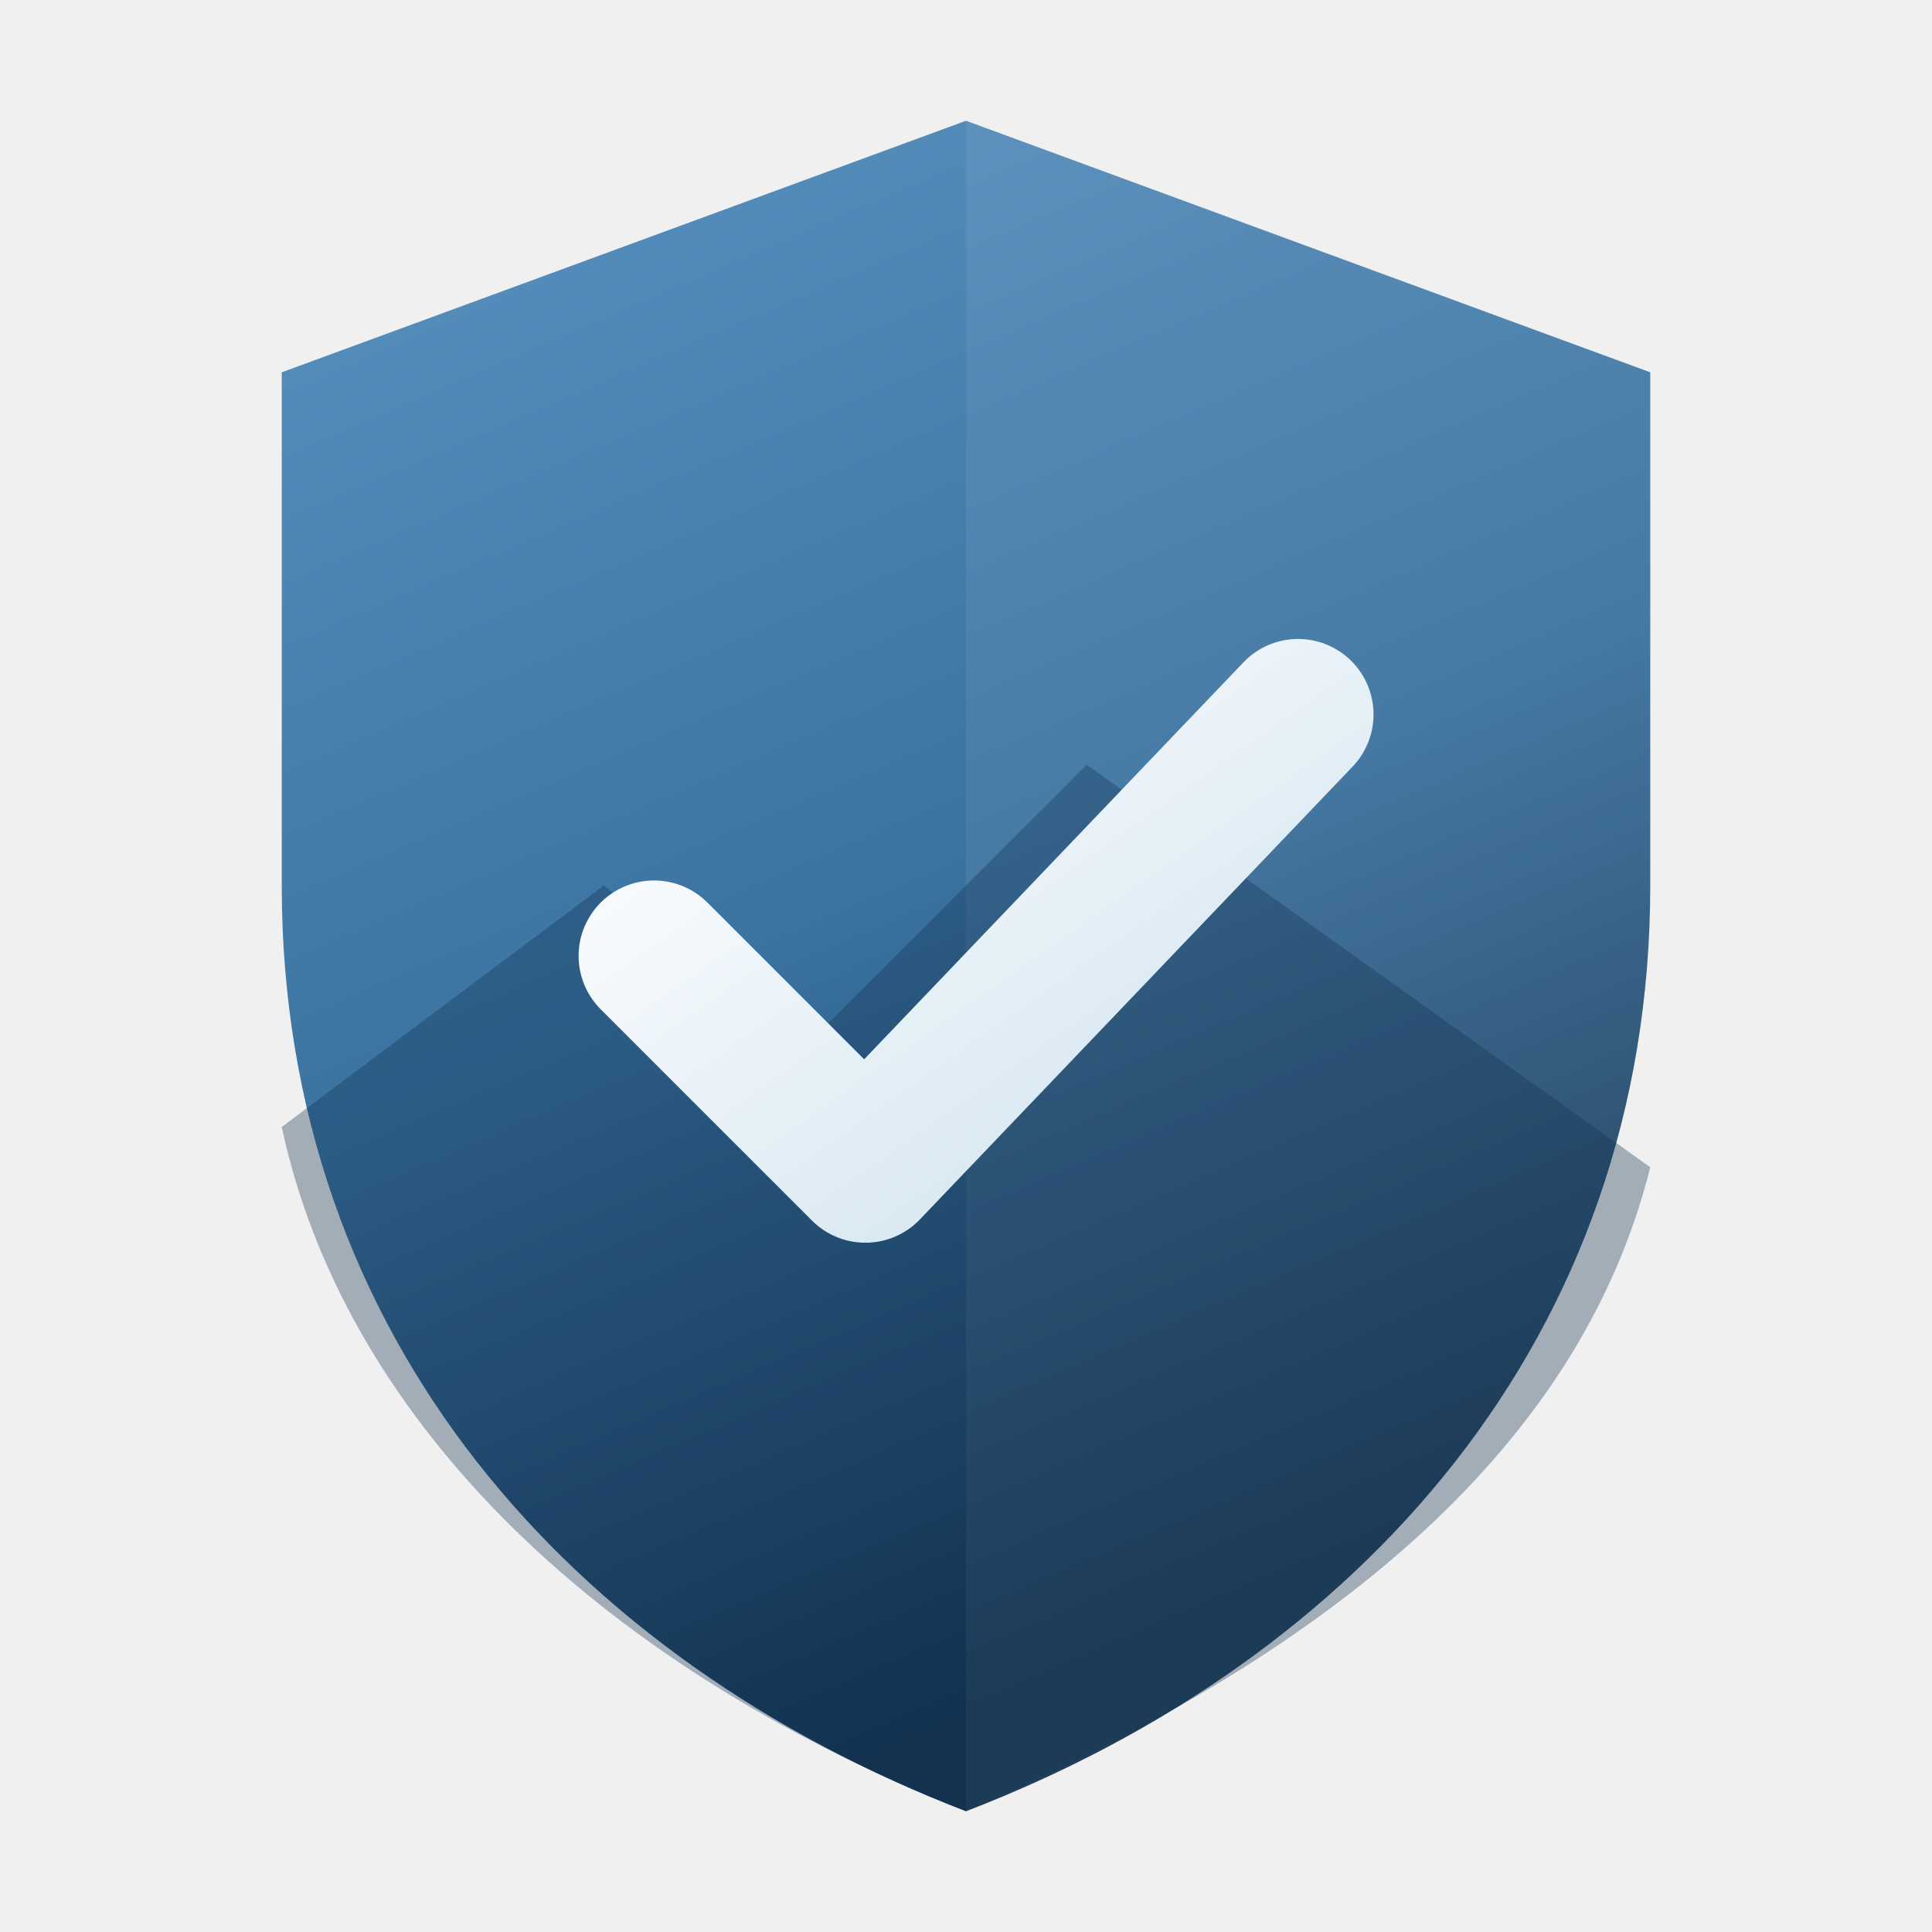
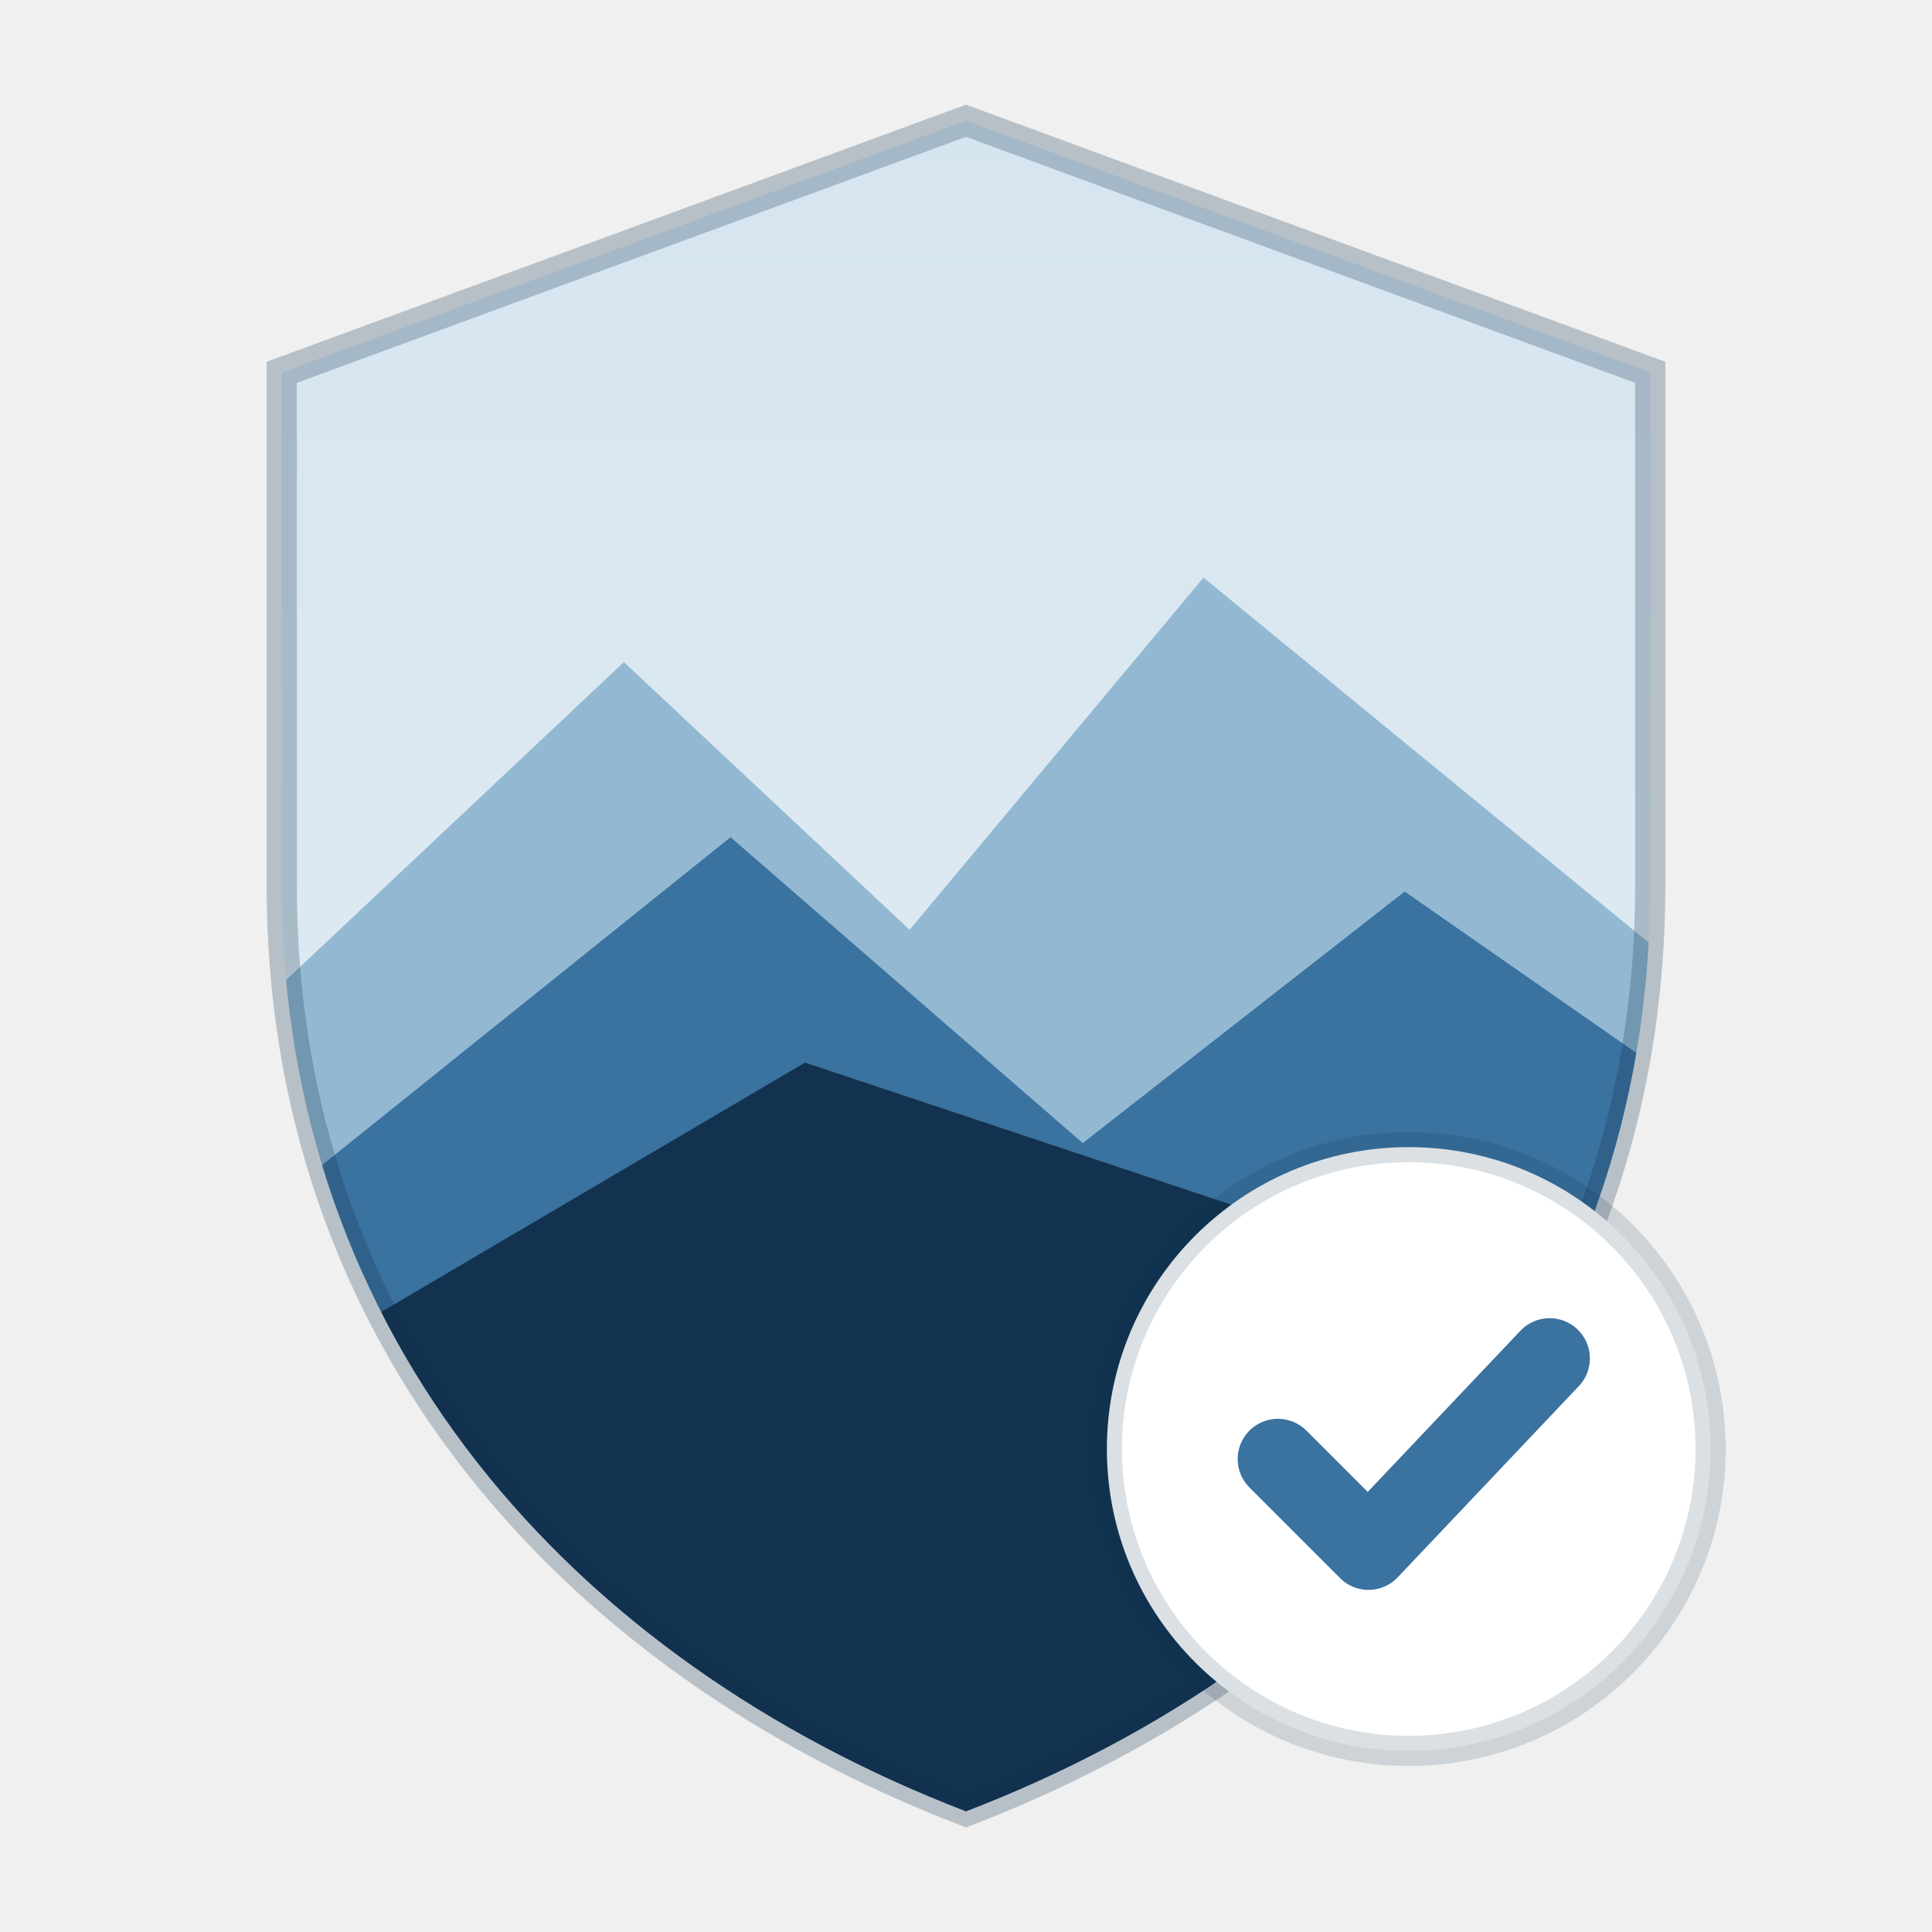
<svg xmlns="http://www.w3.org/2000/svg" viewBox="0 0 96 96">
  <defs>
-     <linearGradient id="body" x1="0" y1="0" x2="0.35" y2="1">
-       <stop offset="0" stop-color="#5b93c2" />
-       <stop offset="0.55" stop-color="#3a72a0" />
-       <stop offset="1" stop-color="#12324f" />
-     </linearGradient>
-     <linearGradient id="mark" x1="0" y1="0" x2="1" y2="1">
-       <stop offset="0" stop-color="#ffffff" />
-       <stop offset="1" stop-color="#cfe2ef" />
+     <clipPath id="shape">
+       <path d="M48 6 L82 18.5 V44 C82 66.5 67.5 82.5 48 90 C28.5 82.5 14 66.5 14 44 V18.5 Z" />
+     </clipPath>
+     <linearGradient id="sky" x1="0" y1="0" x2="0" y2="1">
+       <stop offset="0" stop-color="#d4e4ef" />
+       <stop offset="1" stop-color="#e6eff6" />
    </linearGradient>
  </defs>
-   <path d="M48 6 L82 18.5 V44 C82 66.5 67.5 82.5 48 90 C28.5 82.5 14 66.5 14 44 V18.5 Z" fill="url(#body)" />
-   <path d="M48 6 L82 18.5 V44 C82 66.5 67.5 82.5 48 90 Z" fill="#ffffff" opacity="0.07" />
-   <path d="M14 56 L30 44 L40 52 L54 38 L82 58 C79 70 69 81 48 90 C29 82.5 17 70 14 56 Z" fill="#12324f" opacity="0.35" />
-   <path d="M32.5 47.5 L43 58 L64.5 35.5" fill="none" stroke="url(#mark)" stroke-width="7.5" stroke-linecap="round" stroke-linejoin="round" />
+   <g clip-path="url(#shape)">
+     <rect x="0" y="0" width="96" height="96" fill="url(#sky)" />
+     <polygon points="14.0,48.9 31.0,32.9 45.2,46.2 59.8,28.7 82.0,46.9 82.0,119.2 14.0,119.2" fill="#93b9d2" />
+     <polygon points="14.0,59.5 36.3,41.6 53.8,56.8 69.8,44.3 82.0,52.8 82.0,119.2 14.0,119.2" fill="#3a72a0" />
+     <polygon points="14.0,68.1 40.0,52.8 82.0,66.8 82.0,119.2 14.0,119.2" fill="#12324f" />
+   </g>
+   <path d="M48 6 L82 18.5 V44 C82 66.5 67.5 82.5 48 90 C28.5 82.5 14 66.5 14 44 V18.5 Z" fill="none" stroke="#12324f" stroke-opacity="0.25" stroke-width="1.5" />
+   <circle cx="70" cy="72" r="15" fill="#ffffff" stroke="#12324f" stroke-opacity="0.15" stroke-width="1.5" />
+   <path d="M63.5 72.5 L68 77 L77 67.5" fill="none" stroke="#3a72a0" stroke-width="4" stroke-linecap="round" stroke-linejoin="round" />
</svg>
